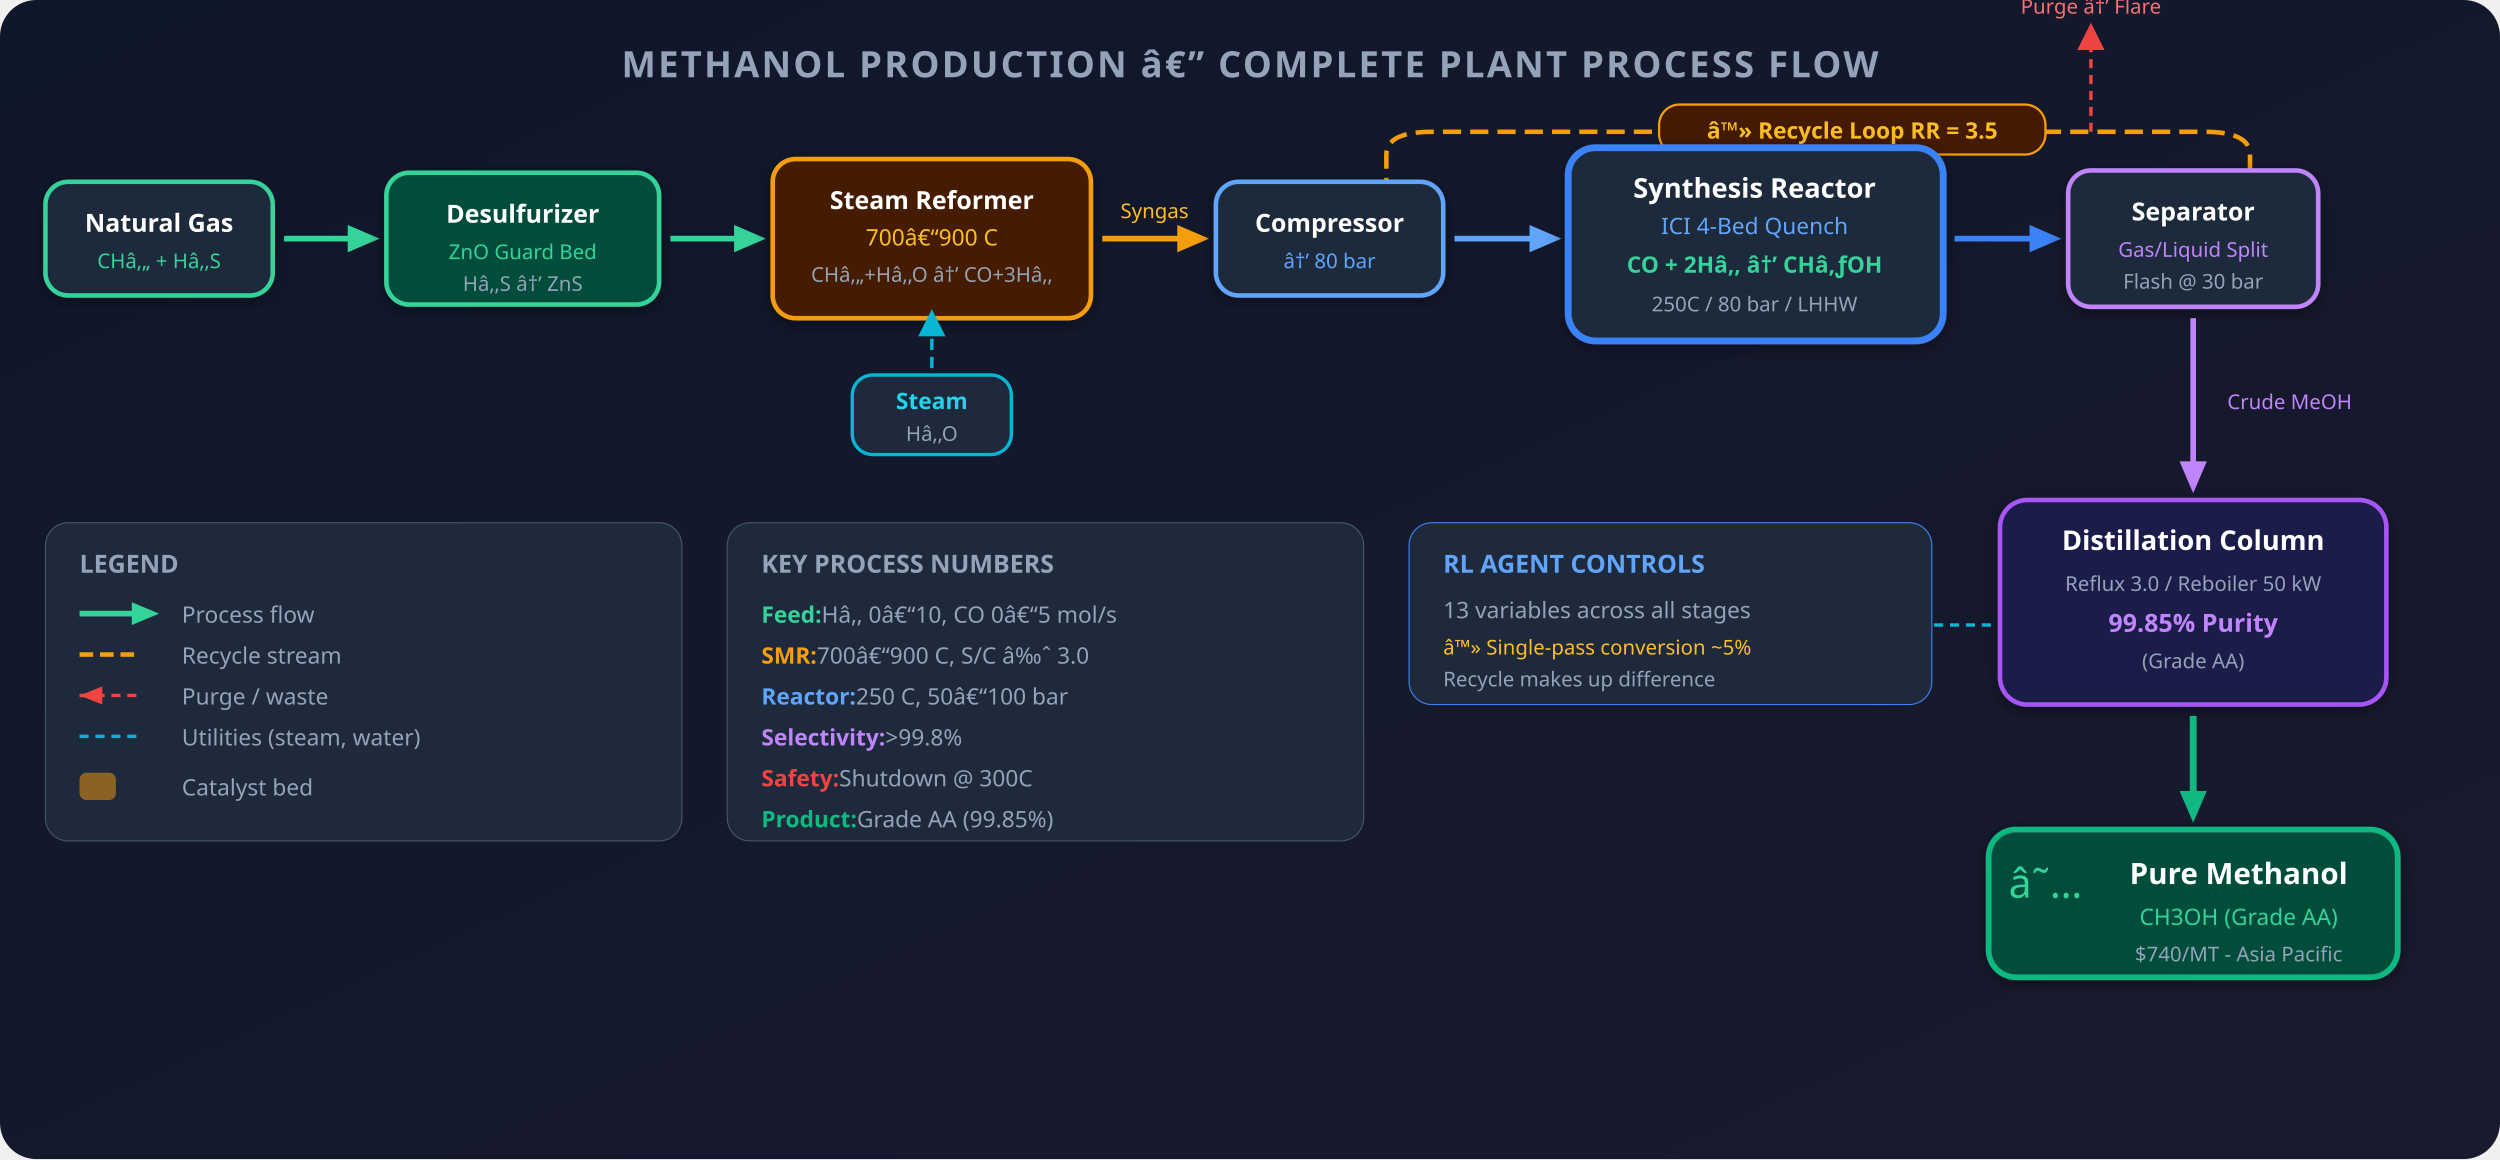
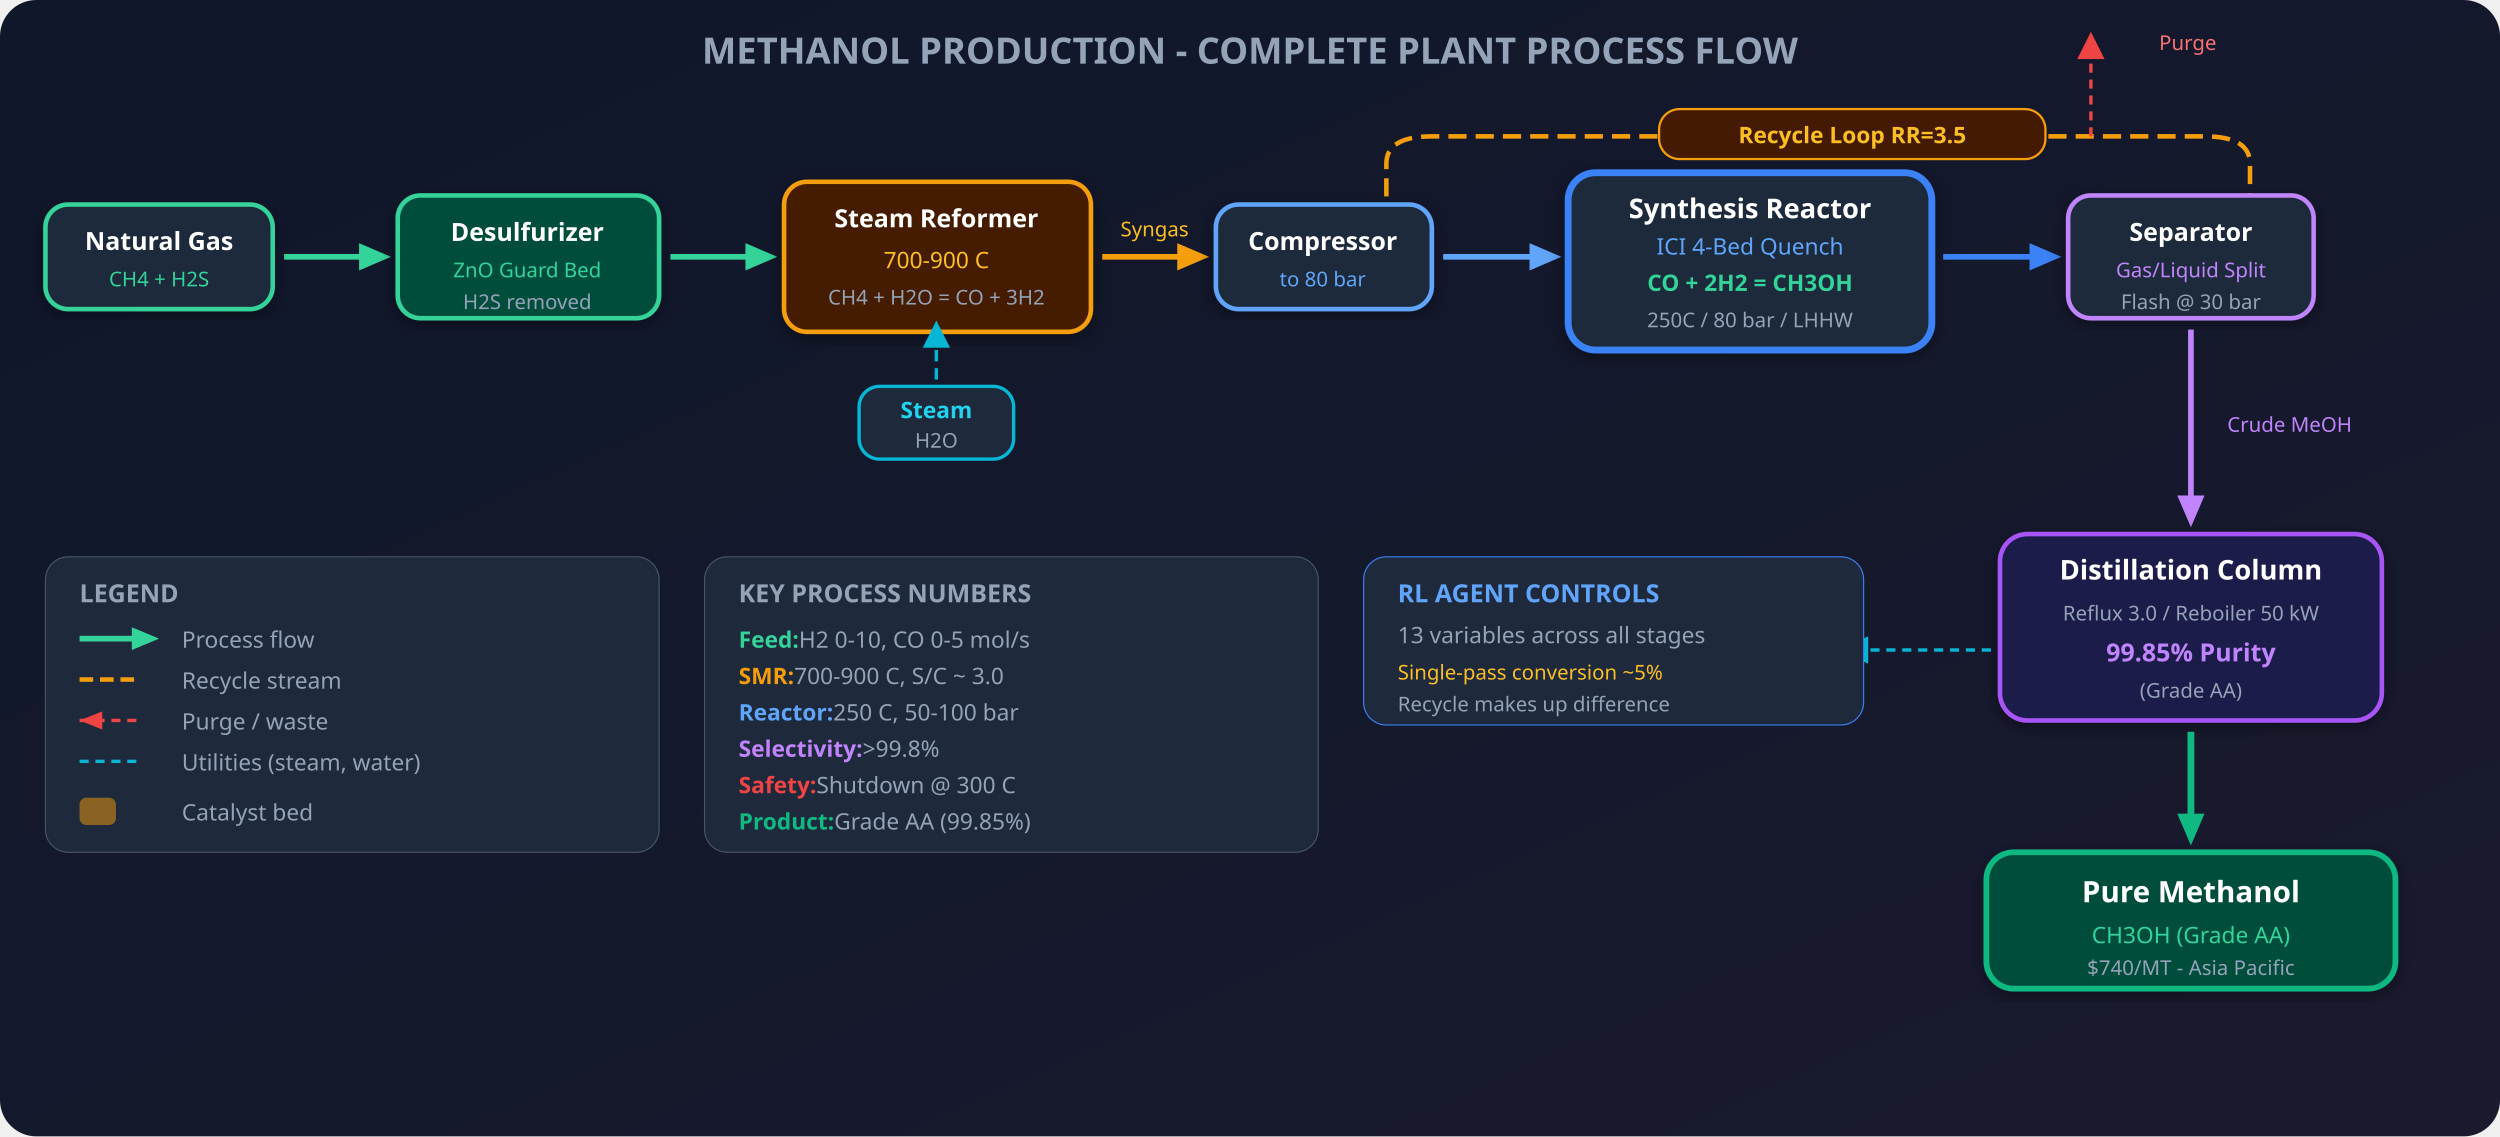
- <svg xmlns="http://www.w3.org/2000/svg" viewBox="0 -10 1100 510" width="1100" height="510">
+ <svg xmlns="http://www.w3.org/2000/svg" viewBox="0 0 1100 500" width="1100" height="500">
  <defs>
    <linearGradient id="pfBg" x1="0%" y1="0%" x2="100%" y2="100%">
      <stop offset="0%" stop-color="#0f172a" />
      <stop offset="100%" stop-color="#1a1a2e" />
    </linearGradient>
-     <filter id="pfShadow">
+     <filter id="pfSh">
      <feDropShadow dx="0" dy="2" stdDeviation="4" flood-opacity="0.4" />
    </filter>
-     <style>
-       @keyframes flowDash { to { stroke-dashoffset: -24; } }
-       .pf-flow { animation: flowDash 1.5s linear infinite; }
-     </style>
  </defs>
-   <rect width="1100" height="510" y="-10" fill="url(#pfBg)" rx="16" />
-   <text x="550" y="24" font-family="'Segoe UI', system-ui, sans-serif" font-size="16" fill="#94a3b8" text-anchor="middle" font-weight="700" letter-spacing="1">METHANOL PRODUCTION â€” COMPLETE PLANT PROCESS FLOW</text>
-   <path d="M 990,90 L 990,58 Q 990,48 970,48 L 630,48 Q 610,48 610,58 L 610,90" fill="none" stroke="#f59e0b" stroke-width="2" stroke-dasharray="8,4" class="pf-flow" />
-   <polygon points="604,88 610,100 616,88" fill="#f59e0b" />
-   <rect x="730" y="36" width="170" height="22" rx="9" fill="#451a03" stroke="#f59e0b" stroke-width="1" />
-   <text x="815" y="51" font-family="'Segoe UI', sans-serif" font-size="10" fill="#fbbf24" text-anchor="middle" font-weight="600">â™» Recycle Loop  RR = 3.5</text>
-   <line x1="920" y1="48" x2="920" y2="8" stroke="#ef4444" stroke-width="1.5" stroke-dasharray="4,3" />
-   <polygon points="914,12 920,0 926,12" fill="#ef4444" />
-   <text x="920" y="-4" font-family="'Segoe UI', sans-serif" font-size="9" fill="#f87171" text-anchor="middle">Purge â†’ Flare</text>
-   <g transform="translate(20, 70)">
-     <rect width="100" height="50" rx="10" fill="#1e293b" stroke="#34d399" stroke-width="2" filter="url(#pfShadow)" />
-     <text x="50" y="22" font-family="'Segoe UI', sans-serif" font-size="11" fill="white" text-anchor="middle" font-weight="700">Natural Gas</text>
-     <text x="50" y="38" font-family="'Segoe UI', sans-serif" font-size="9" fill="#34d399" text-anchor="middle">CHâ‚„ + Hâ‚‚S</text>
+   <rect width="1100" height="500" fill="url(#pfBg)" rx="16" />
+   <text x="550" y="28" font-family="sans-serif" font-size="16" fill="#94a3b8" text-anchor="middle" font-weight="700">METHANOL PRODUCTION - COMPLETE PLANT PROCESS FLOW</text>
+   <path d="M 990,105 L 990,72 Q 990,60 970,60 L 630,60 Q 610,60 610,72 L 610,105" fill="none" stroke="#f59e0b" stroke-width="2" stroke-dasharray="8,4" />
+   <polygon points="604,103 610,115 616,103" fill="#f59e0b" />
+   <rect x="730" y="48" width="170" height="22" rx="9" fill="#451a03" stroke="#f59e0b" stroke-width="1" />
+   <text x="815" y="63" font-family="sans-serif" font-size="10" fill="#fbbf24" text-anchor="middle" font-weight="600">Recycle Loop RR=3.5</text>
+   <line x1="920" y1="60" x2="920" y2="22" stroke="#ef4444" stroke-width="1.5" stroke-dasharray="4,3" />
+   <polygon points="914,26 920,14 926,26" fill="#ef4444" />
+   <text x="950" y="22" font-family="sans-serif" font-size="9" fill="#f87171">Purge</text>
+   <g transform="translate(20, 90)">
+     <rect width="100" height="46" rx="10" fill="#1e293b" stroke="#34d399" stroke-width="2" filter="url(#pfSh)" />
+     <text x="50" y="20" font-family="sans-serif" font-size="11" fill="white" text-anchor="middle" font-weight="700">Natural Gas</text>
+     <text x="50" y="36" font-family="sans-serif" font-size="9" fill="#34d399" text-anchor="middle">CH4 + H2S</text>
  </g>
-   <line x1="125" y1="95" x2="155" y2="95" stroke="#34d399" stroke-width="2.5" />
-   <polygon points="153,89 167,95 153,101" fill="#34d399" />
-   <g transform="translate(170, 66)">
-     <rect width="120" height="58" rx="10" fill="#064e3b" stroke="#34d399" stroke-width="2" filter="url(#pfShadow)" />
-     <text x="60" y="22" font-family="'Segoe UI', sans-serif" font-size="11" fill="white" text-anchor="middle" font-weight="700">Desulfurizer</text>
-     <text x="60" y="38" font-family="'Segoe UI', sans-serif" font-size="9" fill="#34d399" text-anchor="middle">ZnO Guard Bed</text>
-     <text x="60" y="52" font-family="'Segoe UI', sans-serif" font-size="9" fill="#94a3b8" text-anchor="middle">Hâ‚‚S â†’ ZnS</text>
+   <line x1="125" y1="113" x2="160" y2="113" stroke="#34d399" stroke-width="2.5" />
+   <polygon points="158,107 172,113 158,119" fill="#34d399" />
+   <g transform="translate(175, 86)">
+     <rect width="115" height="54" rx="10" fill="#064e3b" stroke="#34d399" stroke-width="2" filter="url(#pfSh)" />
+     <text x="57" y="20" font-family="sans-serif" font-size="11" fill="white" text-anchor="middle" font-weight="700">Desulfurizer</text>
+     <text x="57" y="36" font-family="sans-serif" font-size="9" fill="#34d399" text-anchor="middle">ZnO Guard Bed</text>
+     <text x="57" y="50" font-family="sans-serif" font-size="9" fill="#94a3b8" text-anchor="middle">H2S removed</text>
  </g>
-   <line x1="295" y1="95" x2="325" y2="95" stroke="#34d399" stroke-width="2.5" />
-   <polygon points="323,89 337,95 323,101" fill="#34d399" />
-   <g transform="translate(340, 60)">
-     <rect width="140" height="70" rx="10" fill="#451a03" stroke="#f59e0b" stroke-width="2" filter="url(#pfShadow)" />
-     <text x="70" y="22" font-family="'Segoe UI', sans-serif" font-size="11" fill="white" text-anchor="middle" font-weight="700">Steam Reformer</text>
-     <text x="70" y="38" font-family="'Segoe UI', sans-serif" font-size="10" fill="#fbbf24" text-anchor="middle">700â€“900 C</text>
-     <text x="70" y="54" font-family="'Segoe UI', sans-serif" font-size="9" fill="#94a3b8" text-anchor="middle">CHâ‚„+Hâ‚‚O â†’ CO+3Hâ‚‚</text>
+   <line x1="295" y1="113" x2="330" y2="113" stroke="#34d399" stroke-width="2.5" />
+   <polygon points="328,107 342,113 328,119" fill="#34d399" />
+   <g transform="translate(345, 80)">
+     <rect width="135" height="66" rx="10" fill="#451a03" stroke="#f59e0b" stroke-width="2" filter="url(#pfSh)" />
+     <text x="67" y="20" font-family="sans-serif" font-size="11" fill="white" text-anchor="middle" font-weight="700">Steam Reformer</text>
+     <text x="67" y="38" font-family="sans-serif" font-size="10" fill="#fbbf24" text-anchor="middle">700-900 C</text>
+     <text x="67" y="54" font-family="sans-serif" font-size="9" fill="#94a3b8" text-anchor="middle">CH4 + H2O = CO + 3H2</text>
  </g>
-   <g transform="translate(375, 155)">
-     <rect width="70" height="35" rx="9" fill="#1e293b" stroke="#06b6d4" stroke-width="1.5" />
-     <text x="35" y="15" font-family="'Segoe UI', sans-serif" font-size="10" fill="#22d3ee" text-anchor="middle" font-weight="600">Steam</text>
-     <text x="35" y="29" font-family="'Segoe UI', sans-serif" font-size="9" fill="#94a3b8" text-anchor="middle">Hâ‚‚O</text>
+   <g transform="translate(378, 170)">
+     <rect width="68" height="32" rx="9" fill="#1e293b" stroke="#06b6d4" stroke-width="1.5" />
+     <text x="34" y="14" font-family="sans-serif" font-size="10" fill="#22d3ee" text-anchor="middle" font-weight="600">Steam</text>
+     <text x="34" y="27" font-family="sans-serif" font-size="9" fill="#94a3b8" text-anchor="middle">H2O</text>
  </g>
-   <line x1="410" y1="152" x2="410" y2="135" stroke="#06b6d4" stroke-width="1.5" stroke-dasharray="5,3" />
-   <polygon points="404,138 410,126 416,138" fill="#06b6d4" />
-   <line x1="485" y1="95" x2="520" y2="95" stroke="#f59e0b" stroke-width="2.5" />
-   <polygon points="518,89 532,95 518,101" fill="#f59e0b" />
-   <text x="508" y="86" font-family="'Segoe UI', sans-serif" font-size="9" fill="#fbbf24" text-anchor="middle">Syngas</text>
-   <g transform="translate(535, 70)">
-     <rect width="100" height="50" rx="10" fill="#1e293b" stroke="#60a5fa" stroke-width="2" filter="url(#pfShadow)" />
-     <text x="50" y="22" font-family="'Segoe UI', sans-serif" font-size="11" fill="white" text-anchor="middle" font-weight="700">Compressor</text>
-     <text x="50" y="38" font-family="'Segoe UI', sans-serif" font-size="9" fill="#60a5fa" text-anchor="middle">â†’ 80 bar</text>
+   <line x1="412" y1="167" x2="412" y2="150" stroke="#06b6d4" stroke-width="1.5" stroke-dasharray="5,3" />
+   <polygon points="406,153 412,141 418,153" fill="#06b6d4" />
+   <line x1="485" y1="113" x2="520" y2="113" stroke="#f59e0b" stroke-width="2.5" />
+   <polygon points="518,107 532,113 518,119" fill="#f59e0b" />
+   <text x="508" y="104" font-family="sans-serif" font-size="9" fill="#fbbf24" text-anchor="middle">Syngas</text>
+   <g transform="translate(535, 90)">
+     <rect width="95" height="46" rx="10" fill="#1e293b" stroke="#60a5fa" stroke-width="2" filter="url(#pfSh)" />
+     <text x="47" y="20" font-family="sans-serif" font-size="11" fill="white" text-anchor="middle" font-weight="700">Compressor</text>
+     <text x="47" y="36" font-family="sans-serif" font-size="9" fill="#60a5fa" text-anchor="middle">to 80 bar</text>
  </g>
-   <line x1="640" y1="95" x2="675" y2="95" stroke="#60a5fa" stroke-width="2.5" />
-   <polygon points="673,89 687,95 673,101" fill="#60a5fa" />
-   <g transform="translate(690, 55)">
-     <rect width="165" height="85" rx="12" fill="#1e293b" stroke="#3b82f6" stroke-width="3" filter="url(#pfShadow)" />
-     <text x="82" y="22" font-family="'Segoe UI', sans-serif" font-size="12" fill="white" text-anchor="middle" font-weight="700">Synthesis Reactor</text>
-     <text x="82" y="38" font-family="'Segoe UI', sans-serif" font-size="10" fill="#60a5fa" text-anchor="middle">ICI 4-Bed Quench</text>
-     <text x="82" y="55" font-family="'Segoe UI', sans-serif" font-size="10" fill="#34d399" text-anchor="middle" font-weight="600">CO + 2Hâ‚‚ â†’ CHâ‚ƒOH</text>
-     <text x="82" y="72" font-family="'Segoe UI', sans-serif" font-size="9" fill="#94a3b8" text-anchor="middle">250C / 80 bar / LHHW</text>
+   <line x1="635" y1="113" x2="675" y2="113" stroke="#60a5fa" stroke-width="2.5" />
+   <polygon points="673,107 687,113 673,119" fill="#60a5fa" />
+   <g transform="translate(690, 76)">
+     <rect width="160" height="78" rx="12" fill="#1e293b" stroke="#3b82f6" stroke-width="3" filter="url(#pfSh)" />
+     <text x="80" y="20" font-family="sans-serif" font-size="12" fill="white" text-anchor="middle" font-weight="700">Synthesis Reactor</text>
+     <text x="80" y="36" font-family="sans-serif" font-size="10" fill="#60a5fa" text-anchor="middle">ICI 4-Bed Quench</text>
+     <text x="80" y="52" font-family="sans-serif" font-size="10" fill="#34d399" text-anchor="middle" font-weight="600">CO + 2H2 = CH3OH</text>
+     <text x="80" y="68" font-family="sans-serif" font-size="9" fill="#94a3b8" text-anchor="middle">250C / 80 bar / LHHW</text>
  </g>
-   <line x1="860" y1="95" x2="895" y2="95" stroke="#3b82f6" stroke-width="2.5" />
-   <polygon points="893,89 907,95 893,101" fill="#3b82f6" />
-   <g transform="translate(910, 65)">
-     <rect width="110" height="60" rx="10" fill="#1e293b" stroke="#c084fc" stroke-width="2" filter="url(#pfShadow)" />
-     <text x="55" y="22" font-family="'Segoe UI', sans-serif" font-size="11" fill="white" text-anchor="middle" font-weight="700">Separator</text>
-     <text x="55" y="38" font-family="'Segoe UI', sans-serif" font-size="9" fill="#c084fc" text-anchor="middle">Gas/Liquid Split</text>
-     <text x="55" y="52" font-family="'Segoe UI', sans-serif" font-size="9" fill="#94a3b8" text-anchor="middle">Flash @ 30 bar</text>
+   <line x1="855" y1="113" x2="895" y2="113" stroke="#3b82f6" stroke-width="2.5" />
+   <polygon points="893,107 907,113 893,119" fill="#3b82f6" />
+   <g transform="translate(910, 86)">
+     <rect width="108" height="54" rx="10" fill="#1e293b" stroke="#c084fc" stroke-width="2" filter="url(#pfSh)" />
+     <text x="54" y="20" font-family="sans-serif" font-size="11" fill="white" text-anchor="middle" font-weight="700">Separator</text>
+     <text x="54" y="36" font-family="sans-serif" font-size="9" fill="#c084fc" text-anchor="middle">Gas/Liquid Split</text>
+     <text x="54" y="50" font-family="sans-serif" font-size="9" fill="#94a3b8" text-anchor="middle">Flash @ 30 bar</text>
  </g>
-   <line x1="965" y1="130" x2="965" y2="195" stroke="#c084fc" stroke-width="2.5" />
-   <polygon points="959,193 965,207 971,193" fill="#c084fc" />
-   <text x="980" y="170" font-family="'Segoe UI', sans-serif" font-size="9" fill="#c084fc">Crude MeOH</text>
-   <g transform="translate(880, 210)">
-     <rect width="170" height="90" rx="12" fill="#1e1b4b" stroke="#a855f7" stroke-width="2" filter="url(#pfShadow)" />
-     <text x="85" y="22" font-family="'Segoe UI', sans-serif" font-size="12" fill="white" text-anchor="middle" font-weight="700">Distillation Column</text>
-     <text x="85" y="40" font-family="'Segoe UI', sans-serif" font-size="9" fill="#94a3b8" text-anchor="middle">Reflux 3.0 / Reboiler 50 kW</text>
-     <text x="85" y="58" font-family="'Segoe UI', sans-serif" font-size="11" fill="#c084fc" text-anchor="middle" font-weight="600">99.85% Purity</text>
-     <text x="85" y="74" font-family="'Segoe UI', sans-serif" font-size="9" fill="#94a3b8" text-anchor="middle">(Grade AA)</text>
+   <line x1="964" y1="145" x2="964" y2="220" stroke="#c084fc" stroke-width="2.5" />
+   <polygon points="958,218 964,232 970,218" fill="#c084fc" />
+   <text x="980" y="190" font-family="sans-serif" font-size="9" fill="#c084fc">Crude MeOH</text>
+   <g transform="translate(880, 235)">
+     <rect width="168" height="82" rx="12" fill="#1e1b4b" stroke="#a855f7" stroke-width="2" filter="url(#pfSh)" />
+     <text x="84" y="20" font-family="sans-serif" font-size="12" fill="white" text-anchor="middle" font-weight="700">Distillation Column</text>
+     <text x="84" y="38" font-family="sans-serif" font-size="9" fill="#94a3b8" text-anchor="middle">Reflux 3.0 / Reboiler 50 kW</text>
+     <text x="84" y="56" font-family="sans-serif" font-size="11" fill="#c084fc" text-anchor="middle" font-weight="600">99.85% Purity</text>
+     <text x="84" y="72" font-family="sans-serif" font-size="9" fill="#94a3b8" text-anchor="middle">(Grade AA)</text>
  </g>
-   <line x1="876" y1="265" x2="820" y2="265" stroke="#06b6d4" stroke-width="1.5" stroke-dasharray="4,3" />
-   <polygon points="822,259 808,265 822,271" fill="#06b6d4" />
-   <g transform="translate(738, 248)">
-     <rect width="68" height="34" rx="9" fill="#1e293b" stroke="#06b6d4" stroke-width="1" />
-     <text x="34" y="22" font-family="'Segoe UI', sans-serif" font-size="10" fill="#22d3ee" text-anchor="middle">Water</text>
+   <line x1="876" y1="286" x2="820" y2="286" stroke="#06b6d4" stroke-width="1.5" stroke-dasharray="4,3" />
+   <polygon points="822,280 808,286 822,292" fill="#06b6d4" />
+   <g transform="translate(738, 270)">
+     <rect width="68" height="32" rx="9" fill="#1e293b" stroke="#06b6d4" stroke-width="1" />
+     <text x="34" y="21" font-family="sans-serif" font-size="10" fill="#22d3ee" text-anchor="middle">Water</text>
  </g>
-   <line x1="965" y1="305" x2="965" y2="340" stroke="#10b981" stroke-width="3" />
-   <polygon points="959,338 965,352 971,338" fill="#10b981" />
-   <g transform="translate(875, 355)">
-     <rect width="180" height="65" rx="12" fill="#064e3b" stroke="#10b981" stroke-width="2.5" filter="url(#pfShadow)" />
-     <text x="25" y="30" font-family="'Segoe UI', sans-serif" font-size="18" fill="#34d399" text-anchor="middle">â˜…</text>
-     <text x="110" y="24" font-family="'Segoe UI', sans-serif" font-size="13" fill="white" text-anchor="middle" font-weight="700">Pure Methanol</text>
-     <text x="110" y="42" font-family="'Segoe UI', sans-serif" font-size="10" fill="#34d399" text-anchor="middle">CH3OH (Grade AA)</text>
-     <text x="110" y="58" font-family="'Segoe UI', sans-serif" font-size="9" fill="#94a3b8" text-anchor="middle">$740/MT - Asia Pacific</text>
+   <line x1="964" y1="322" x2="964" y2="360" stroke="#10b981" stroke-width="3" />
+   <polygon points="958,358 964,372 970,358" fill="#10b981" />
+   <g transform="translate(874, 375)">
+     <rect width="180" height="60" rx="12" fill="#064e3b" stroke="#10b981" stroke-width="2.5" filter="url(#pfSh)" />
+     <text x="90" y="22" font-family="sans-serif" font-size="13" fill="white" text-anchor="middle" font-weight="700">Pure Methanol</text>
+     <text x="90" y="40" font-family="sans-serif" font-size="10" fill="#34d399" text-anchor="middle">CH3OH (Grade AA)</text>
+     <text x="90" y="54" font-family="sans-serif" font-size="9" fill="#94a3b8" text-anchor="middle">$740/MT - Asia Pacific</text>
  </g>
-   <g transform="translate(20, 220)">
-     <rect width="280" height="140" rx="10" fill="#1e293b" stroke="#475569" stroke-width="0.5" />
-     <text x="15" y="22" font-family="'Segoe UI', sans-serif" font-size="11" fill="#94a3b8" font-weight="700">LEGEND</text>
-     <line x1="15" y1="40" x2="40" y2="40" stroke="#34d399" stroke-width="2.5" />
-     <polygon points="38,35 50,40 38,45" fill="#34d399" />
-     <text x="60" y="44" font-family="'Segoe UI', sans-serif" font-size="10" fill="#94a3b8">Process flow</text>
-     <line x1="15" y1="58" x2="40" y2="58" stroke="#f59e0b" stroke-width="2" stroke-dasharray="6,3" />
-     <text x="60" y="62" font-family="'Segoe UI', sans-serif" font-size="10" fill="#94a3b8">Recycle stream</text>
-     <line x1="15" y1="76" x2="40" y2="76" stroke="#ef4444" stroke-width="1.5" stroke-dasharray="4,3" />
-     <polygon points="25,72 15,76 25,80" fill="#ef4444" />
-     <text x="60" y="80" font-family="'Segoe UI', sans-serif" font-size="10" fill="#94a3b8">Purge / waste</text>
-     <line x1="15" y1="94" x2="40" y2="94" stroke="#06b6d4" stroke-width="1.5" stroke-dasharray="4,3" />
-     <text x="60" y="98" font-family="'Segoe UI', sans-serif" font-size="10" fill="#94a3b8">Utilities (steam, water)</text>
-     <rect x="15" y="110" width="16" height="12" rx="3" fill="#f59e0b" opacity="0.5" />
-     <text x="60" y="120" font-family="'Segoe UI', sans-serif" font-size="10" fill="#94a3b8">Catalyst bed</text>
+   <g transform="translate(20, 245)">
+     <rect width="270" height="130" rx="10" fill="#1e293b" stroke="#475569" stroke-width="0.5" />
+     <text x="15" y="20" font-family="sans-serif" font-size="11" fill="#94a3b8" font-weight="700">LEGEND</text>
+     <line x1="15" y1="36" x2="40" y2="36" stroke="#34d399" stroke-width="2.5" />
+     <polygon points="38,31 50,36 38,41" fill="#34d399" />
+     <text x="60" y="40" font-family="sans-serif" font-size="10" fill="#94a3b8">Process flow</text>
+     <line x1="15" y1="54" x2="40" y2="54" stroke="#f59e0b" stroke-width="2" stroke-dasharray="6,3" />
+     <text x="60" y="58" font-family="sans-serif" font-size="10" fill="#94a3b8">Recycle stream</text>
+     <line x1="15" y1="72" x2="40" y2="72" stroke="#ef4444" stroke-width="1.5" stroke-dasharray="4,3" />
+     <polygon points="25,68 15,72 25,76" fill="#ef4444" />
+     <text x="60" y="76" font-family="sans-serif" font-size="10" fill="#94a3b8">Purge / waste</text>
+     <line x1="15" y1="90" x2="40" y2="90" stroke="#06b6d4" stroke-width="1.5" stroke-dasharray="4,3" />
+     <text x="60" y="94" font-family="sans-serif" font-size="10" fill="#94a3b8">Utilities (steam, water)</text>
+     <rect x="15" y="106" width="16" height="12" rx="3" fill="#f59e0b" opacity="0.5" />
+     <text x="60" y="116" font-family="sans-serif" font-size="10" fill="#94a3b8">Catalyst bed</text>
  </g>
-   <g transform="translate(320, 220)">
-     <rect width="280" height="140" rx="10" fill="#1e293b" stroke="#475569" stroke-width="0.5" />
-     <text x="15" y="22" font-family="'Segoe UI', sans-serif" font-size="11" fill="#94a3b8" font-weight="700">KEY PROCESS NUMBERS</text>
-     <g font-family="'Segoe UI', sans-serif" font-size="10" fill="#94a3b8">
-       <text x="15" y="44">
-         <tspan fill="#34d399" font-weight="600">Feed: </tspan>Hâ‚‚ 0â€“10, CO 0â€“5 mol/s</text>
-       <text x="15" y="62">
-         <tspan fill="#f59e0b" font-weight="600">SMR: </tspan>700â€“900 C, S/C â‰ˆ 3.0</text>
-       <text x="15" y="80">
-         <tspan fill="#60a5fa" font-weight="600">Reactor: </tspan>250 C, 50â€“100 bar</text>
-       <text x="15" y="98">
+   <g transform="translate(310, 245)">
+     <rect width="270" height="130" rx="10" fill="#1e293b" stroke="#475569" stroke-width="0.5" />
+     <text x="15" y="20" font-family="sans-serif" font-size="11" fill="#94a3b8" font-weight="700">KEY PROCESS NUMBERS</text>
+     <g font-family="sans-serif" font-size="10" fill="#94a3b8">
+       <text x="15" y="40">
+         <tspan fill="#34d399" font-weight="600">Feed: </tspan>H2 0-10, CO 0-5 mol/s</text>
+       <text x="15" y="56">
+         <tspan fill="#f59e0b" font-weight="600">SMR: </tspan>700-900 C, S/C ~ 3.0</text>
+       <text x="15" y="72">
+         <tspan fill="#60a5fa" font-weight="600">Reactor: </tspan>250 C, 50-100 bar</text>
+       <text x="15" y="88">
        <tspan fill="#c084fc" font-weight="600">Selectivity: </tspan>&gt;99.8%</text>
-       <text x="15" y="116">
-         <tspan fill="#ef4444" font-weight="600">Safety: </tspan>Shutdown @ 300C</text>
-       <text x="15" y="134">
+       <text x="15" y="104">
+         <tspan fill="#ef4444" font-weight="600">Safety: </tspan>Shutdown @ 300 C</text>
+       <text x="15" y="120">
        <tspan fill="#10b981" font-weight="600">Product: </tspan>Grade AA (99.85%)</text>
    </g>
  </g>
-   <g transform="translate(620, 220)">
-     <rect width="230" height="80" rx="10" fill="#1e293b" stroke="#3b82f6" stroke-width="0.5" />
-     <text x="15" y="22" font-family="'Segoe UI', sans-serif" font-size="11" fill="#60a5fa" font-weight="700">RL AGENT CONTROLS</text>
-     <text x="15" y="42" font-family="'Segoe UI', sans-serif" font-size="10" fill="#94a3b8">13 variables across all stages</text>
-     <text x="15" y="58" font-family="'Segoe UI', sans-serif" font-size="9" fill="#fbbf24">â™» Single-pass conversion ~5%</text>
-     <text x="15" y="72" font-family="'Segoe UI', sans-serif" font-size="9" fill="#94a3b8">Recycle makes up difference</text>
+   <g transform="translate(600, 245)">
+     <rect width="220" height="74" rx="10" fill="#1e293b" stroke="#3b82f6" stroke-width="0.5" />
+     <text x="15" y="20" font-family="sans-serif" font-size="11" fill="#60a5fa" font-weight="700">RL AGENT CONTROLS</text>
+     <text x="15" y="38" font-family="sans-serif" font-size="10" fill="#94a3b8">13 variables across all stages</text>
+     <text x="15" y="54" font-family="sans-serif" font-size="9" fill="#fbbf24">Single-pass conversion ~5%</text>
+     <text x="15" y="68" font-family="sans-serif" font-size="9" fill="#94a3b8">Recycle makes up difference</text>
  </g>
</svg>
